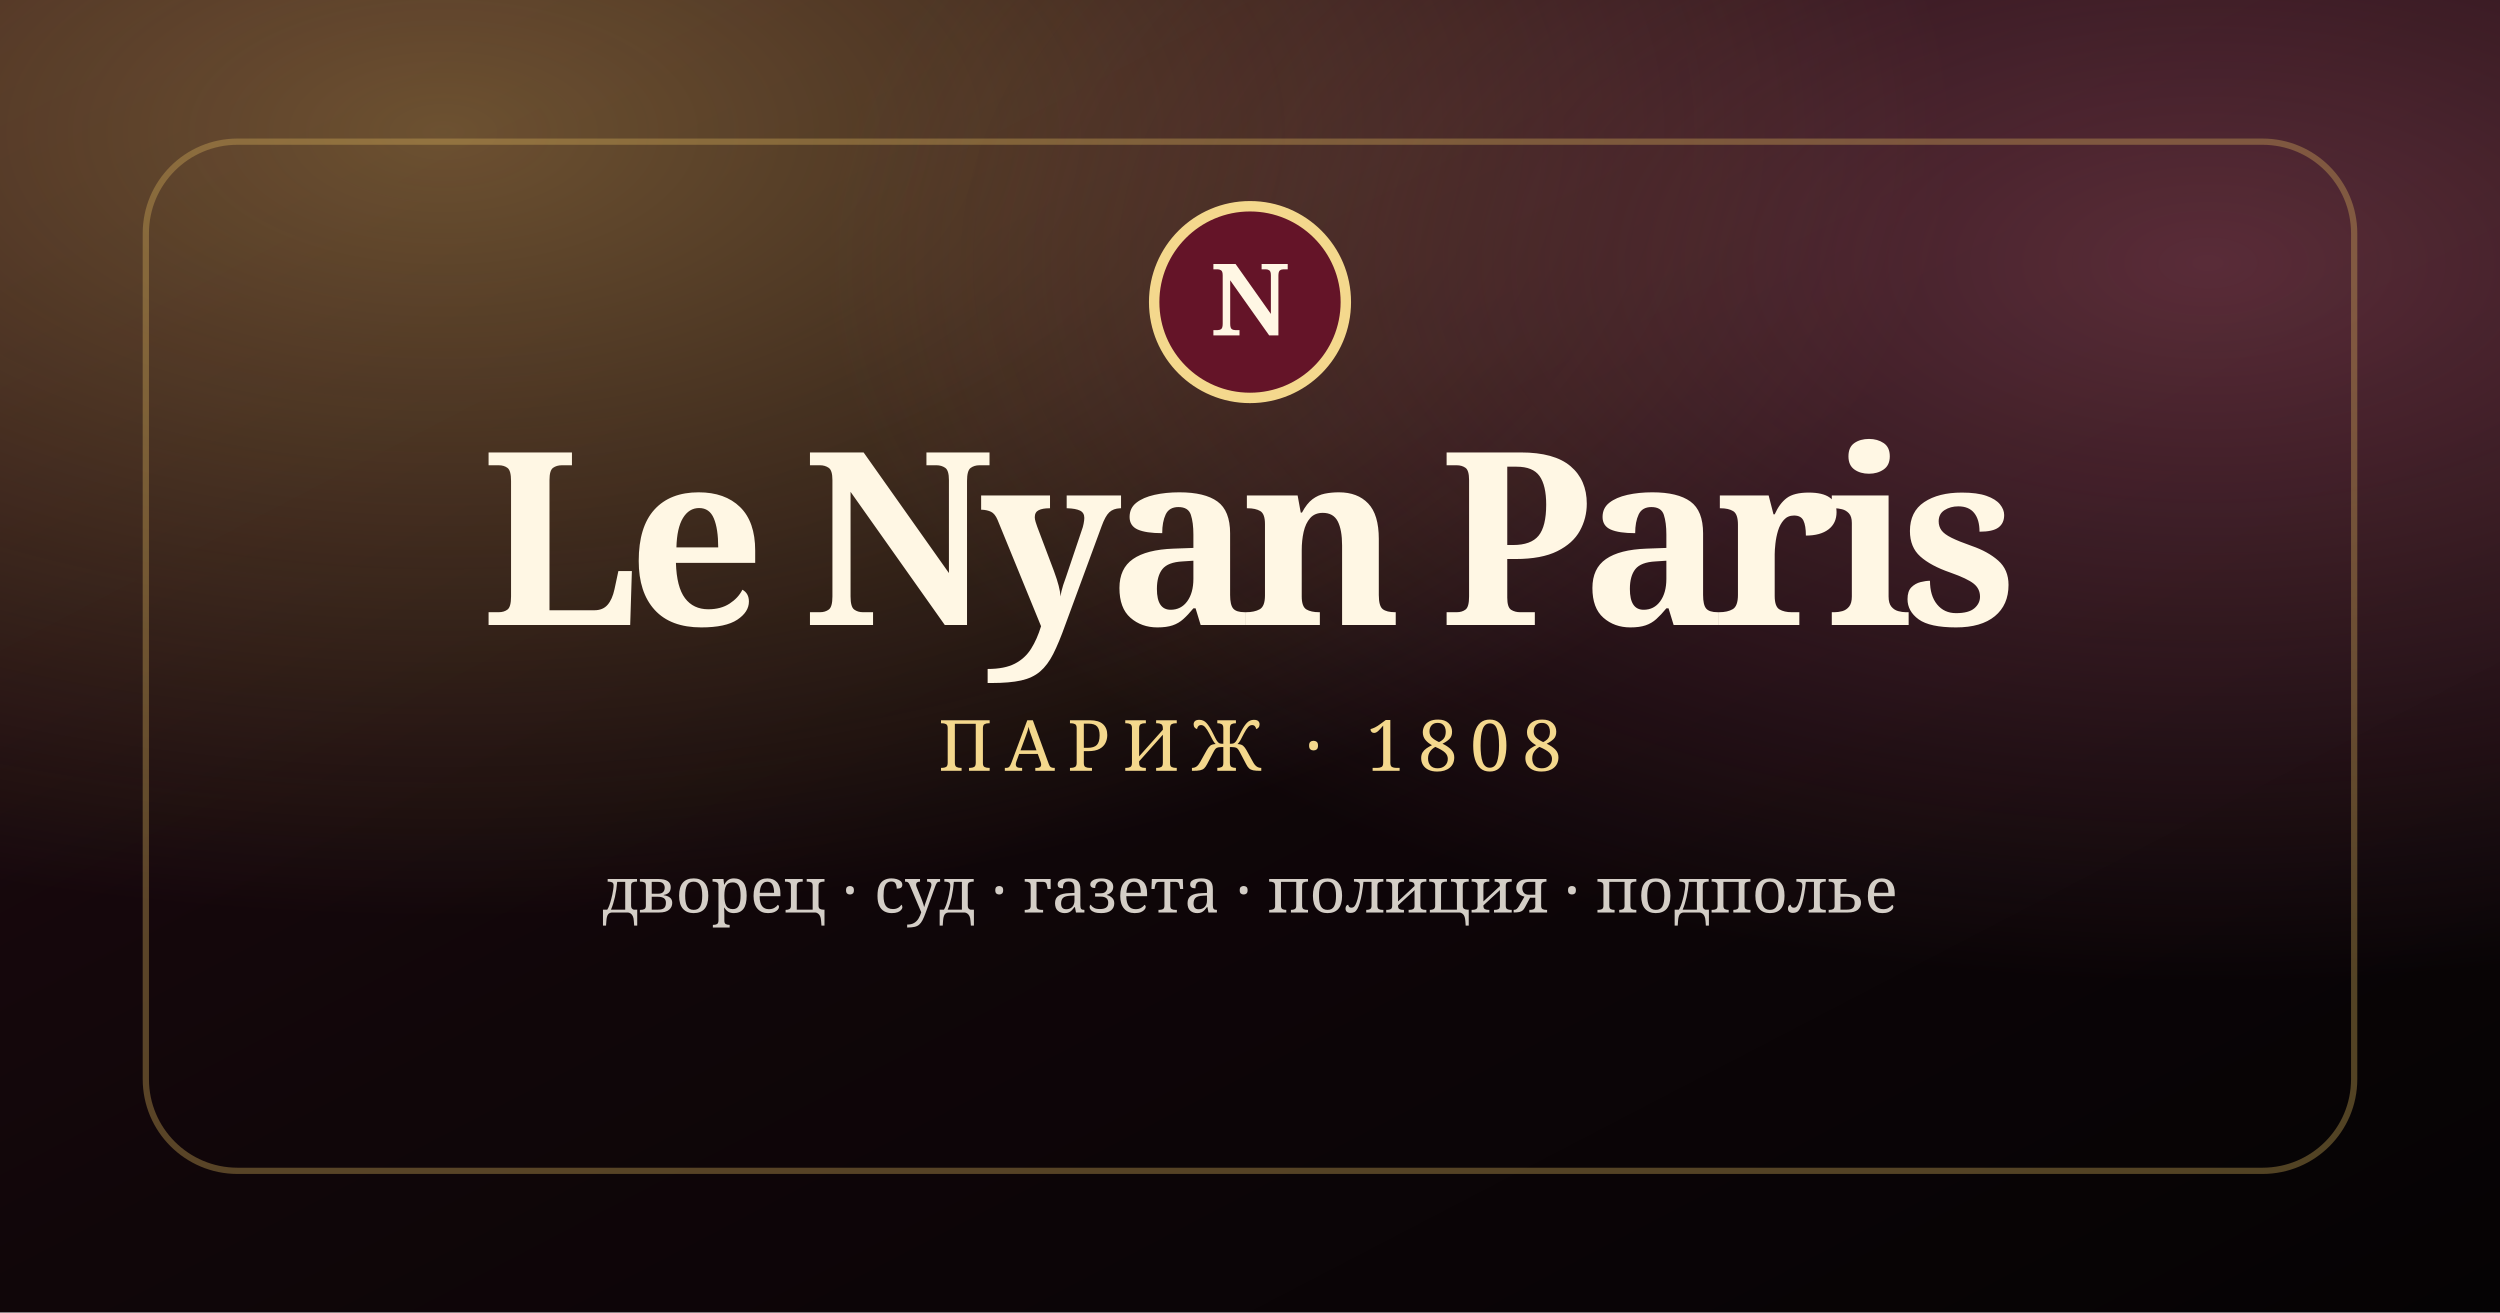
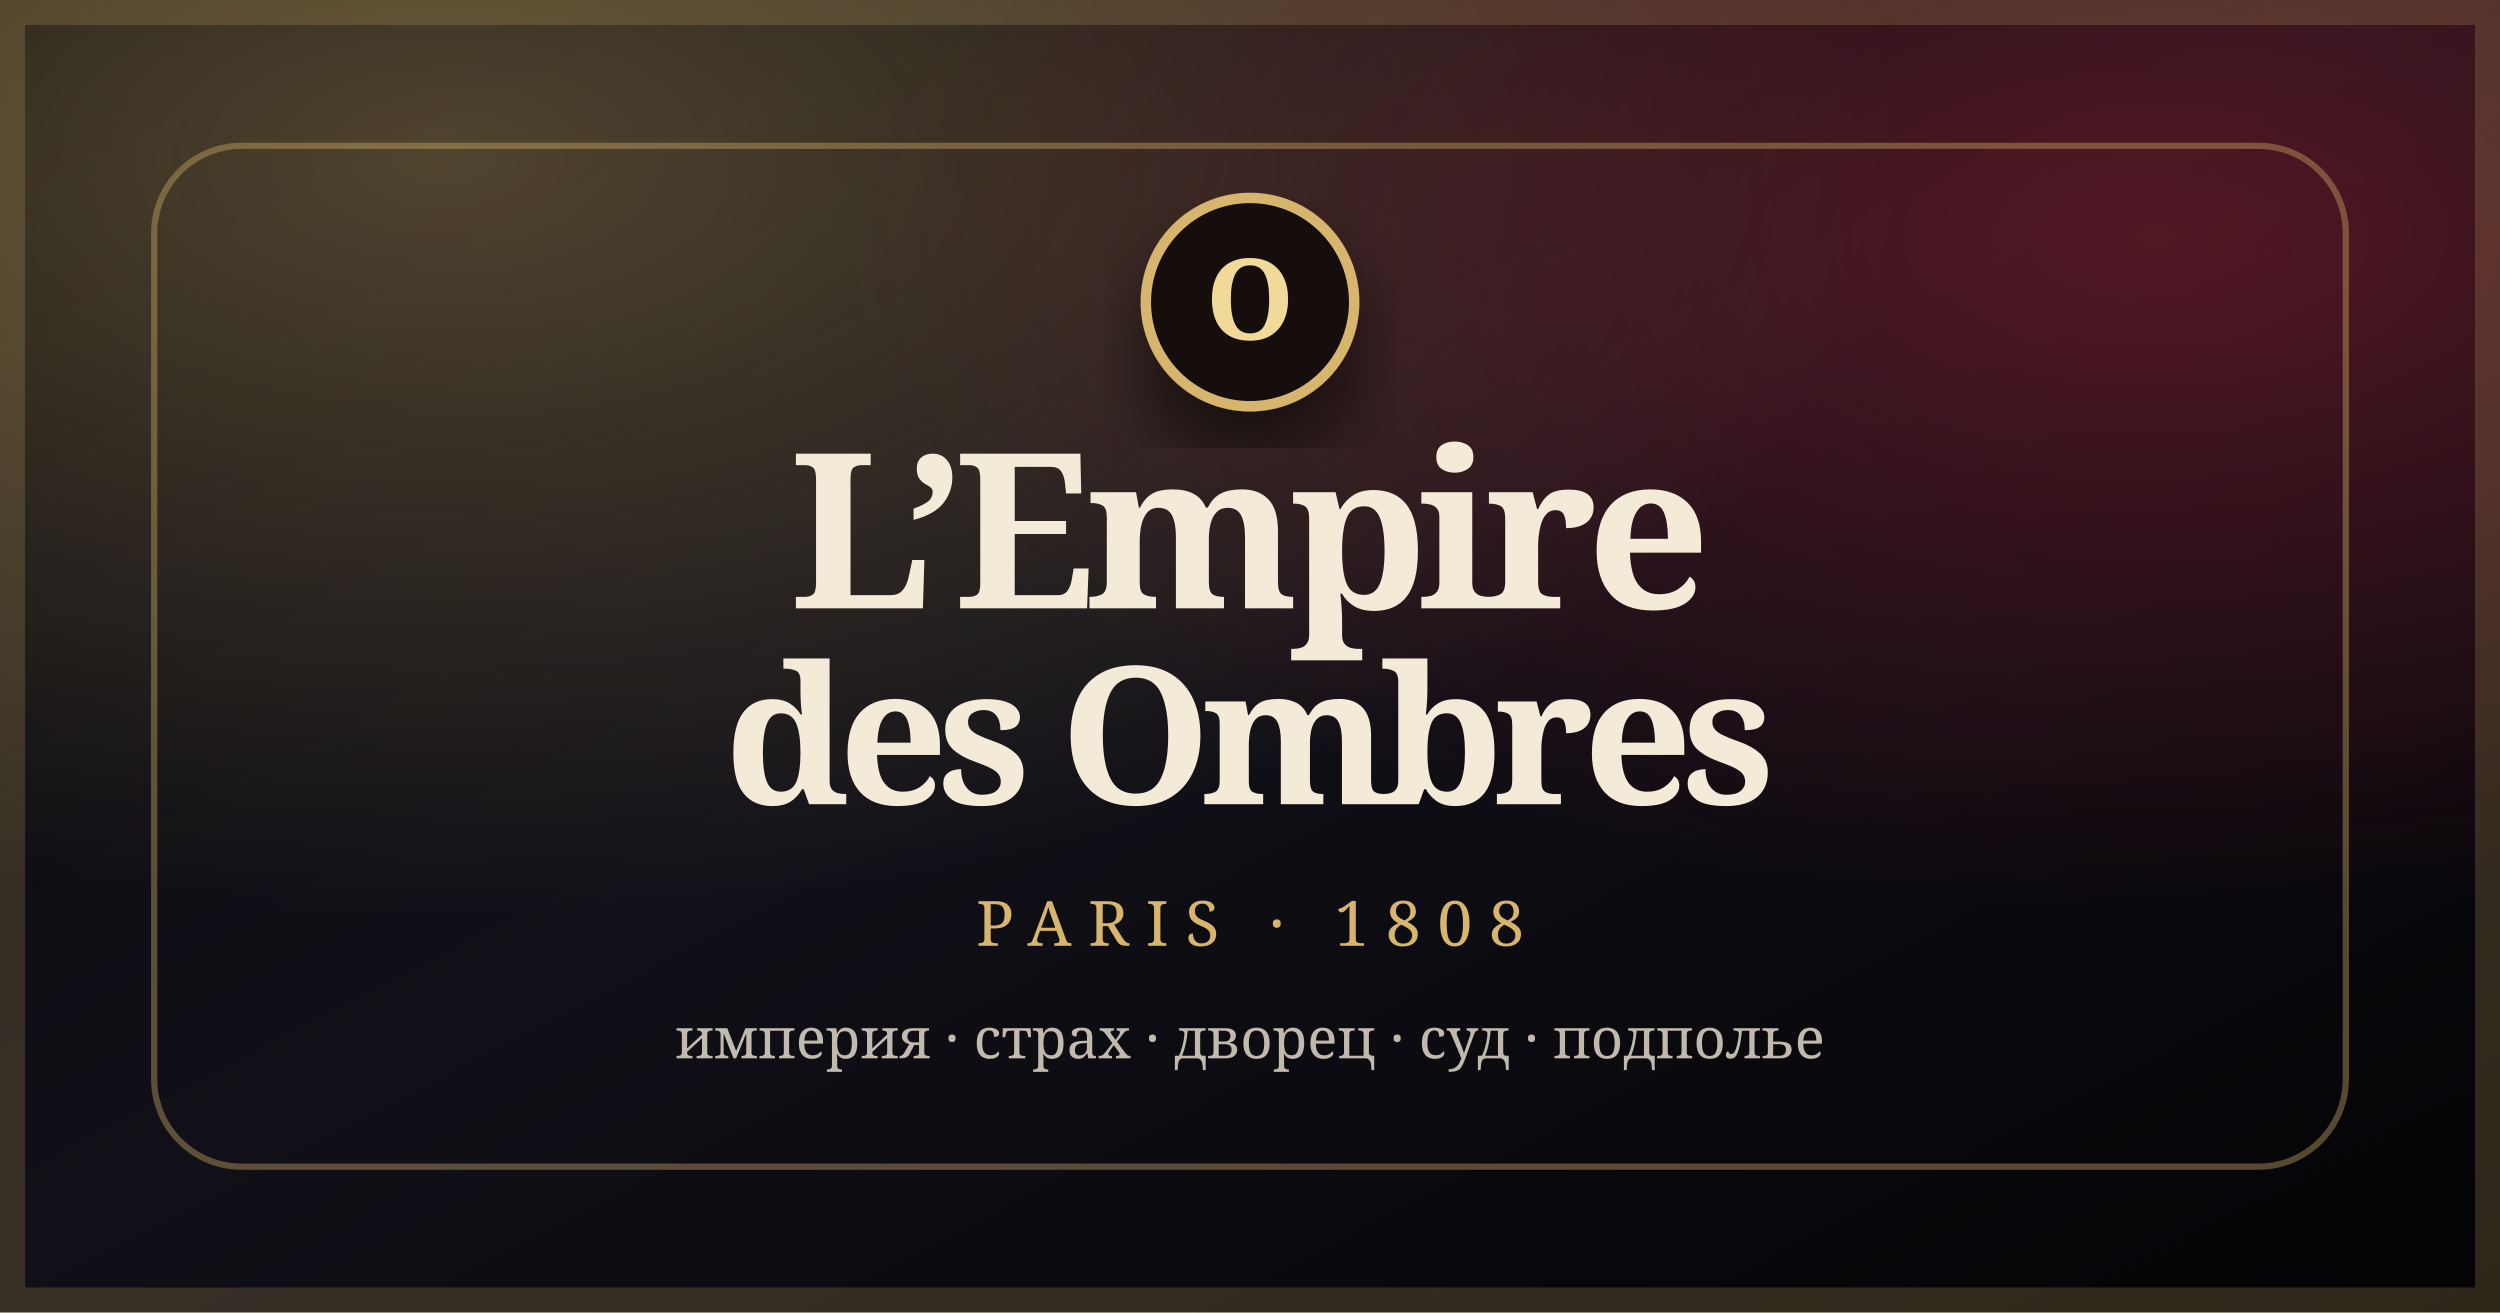
- <svg xmlns="http://www.w3.org/2000/svg" width="1200" height="630" viewBox="0 0 1200 630" role="img" aria-label="Le Nyan Paris preview">
+ <svg xmlns="http://www.w3.org/2000/svg" width="1200" height="630" viewBox="0 0 1200 630" role="img" aria-label="L’Empire des Ombres preview">
  <defs>
-     <radialGradient id="r1" cx="18%" cy="10%" r="60%">
-       <stop offset="0" stop-color="#d8b35d" stop-opacity=".42" />
-       <stop offset="1" stop-color="#d8b35d" stop-opacity="0" />
+     <linearGradient id="bg" x1="0" y1="0" x2="1" y2="1">
+       <stop offset="0" stop-color="#07070a" />
+       <stop offset=".48" stop-color="#111018" />
+       <stop offset="1" stop-color="#030305" />
+     </linearGradient>
+     <radialGradient id="g1" cx="18%" cy="12%" r="58%">
+       <stop offset="0" stop-color="#d7b56d" stop-opacity=".34" />
+       <stop offset="1" stop-color="#d7b56d" stop-opacity="0" />
    </radialGradient>
-     <radialGradient id="r2" cx="88%" cy="20%" r="55%">
-       <stop offset="0" stop-color="#b55b72" stop-opacity=".45" />
-       <stop offset="1" stop-color="#b55b72" stop-opacity="0" />
+     <radialGradient id="g2" cx="86%" cy="18%" r="52%">
+       <stop offset="0" stop-color="#8e1f2f" stop-opacity=".52" />
+       <stop offset="1" stop-color="#8e1f2f" stop-opacity="0" />
    </radialGradient>
-     <linearGradient id="bg" x1="0" y1="0" x2="1" y2="1">
-       <stop offset="0" stop-color="#240b14" />
-       <stop offset=".5" stop-color="#100609" />
-       <stop offset="1" stop-color="#050304" />
-     </linearGradient>
+     <filter id="shadow" x="-20%" y="-20%" width="140%" height="140%">
+       <feDropShadow dx="0" dy="22" stdDeviation="18" flood-color="#000" flood-opacity=".55" />
+     </filter>
  </defs>
  <rect width="1200" height="630" fill="url(#bg)" />
-   <rect width="1200" height="630" fill="url(#r1)" />
-   <rect width="1200" height="630" fill="url(#r2)" />
-   <rect x="70" y="68" width="1060" height="494" rx="44" fill="none" stroke="#d8b35d" stroke-opacity=".36" stroke-width="3" />
-   <circle cx="600" cy="145" r="46" fill="#641428" stroke="#f4d88d" stroke-width="5" />
-   <text x="600" y="161" text-anchor="middle" font-family="Georgia, serif" font-size="48" font-weight="700" fill="#fff7e4">N</text>
-   <text x="600" y="300" text-anchor="middle" font-family="Georgia, serif" font-size="116" font-weight="700" fill="#fff7e4" letter-spacing="-6">Le Nyan Paris</text>
-   <text x="600" y="370" text-anchor="middle" font-family="Georgia, serif" font-size="34" fill="#f4d88d" letter-spacing="6">ПАРИЖ · 1808</text>
-   <text x="600" y="438" text-anchor="middle" font-family="Georgia, serif" font-size="30" fill="#fffaf0" opacity=".82">дворец · суд · газета · полиция · подполье</text>
+   <rect width="1200" height="630" fill="url(#g1)" />
+   <rect width="1200" height="630" fill="url(#g2)" />
+   <path d="M0 0h1200v630H0z" fill="none" stroke="#d7b56d" stroke-opacity=".2" stroke-width="24" />
+   <rect x="74" y="70" width="1052" height="490" rx="42" fill="none" stroke="#d7b56d" stroke-opacity=".38" stroke-width="3" />
+   <circle cx="600" cy="145" r="50" fill="#120c10" stroke="#d7b56d" stroke-width="5" filter="url(#shadow)" />
+   <text x="600" y="163" text-anchor="middle" font-family="Georgia, serif" font-size="54" font-weight="700" fill="#f1d99a">O</text>
+   <text x="600" y="292" text-anchor="middle" font-family="Georgia, serif" font-size="104" font-weight="700" fill="#f3ead8" letter-spacing="-5">L’Empire</text>
+   <text x="600" y="386" text-anchor="middle" font-family="Georgia, serif" font-size="92" font-weight="700" fill="#f3ead8" letter-spacing="-5">des Ombres</text>
+   <text x="600" y="454" text-anchor="middle" font-family="Georgia, serif" font-size="30" fill="#d7b56d" letter-spacing="8">PARIS · 1808</text>
+   <text x="600" y="508" text-anchor="middle" font-family="Georgia, serif" font-size="27" fill="#f3ead8" opacity=".78">империя · страх · дворец · суд · подполье</text>
</svg>
